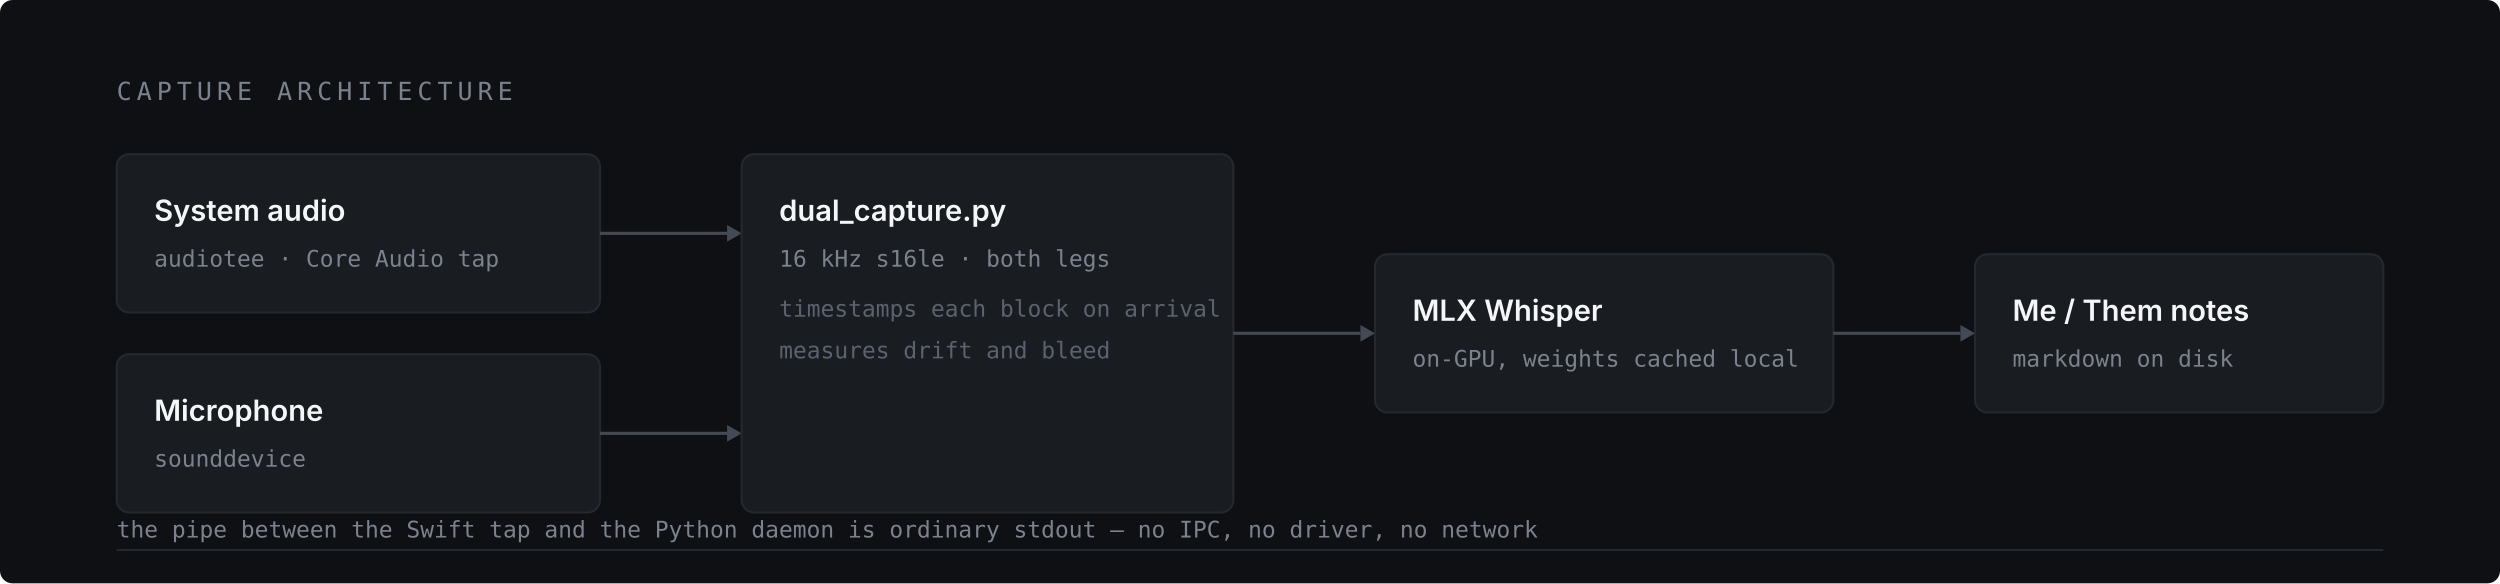
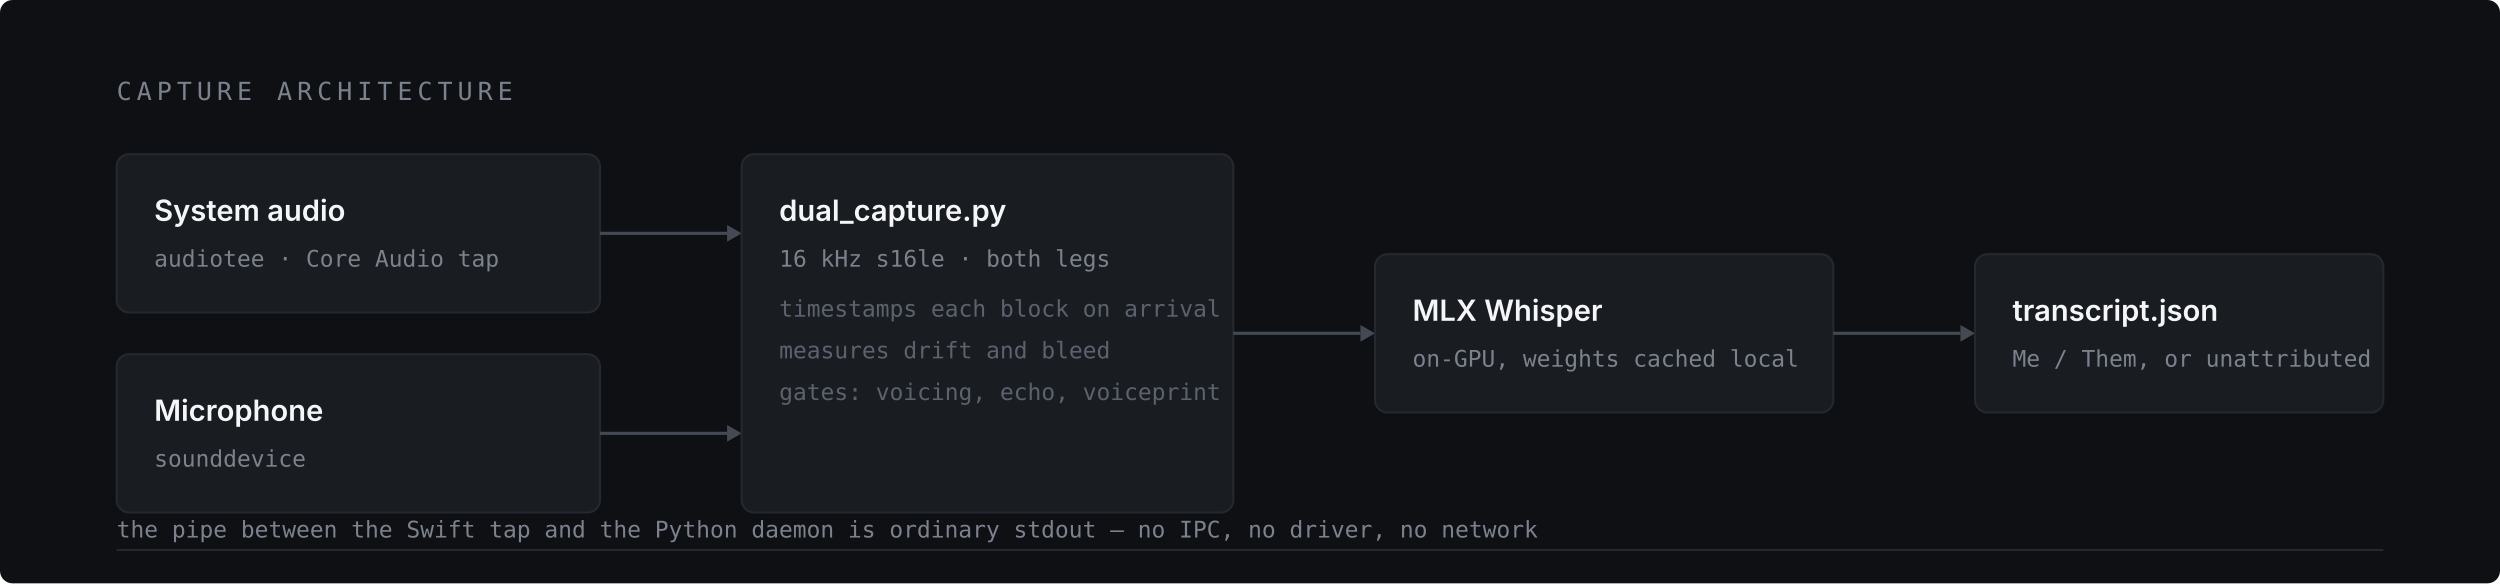
<svg xmlns="http://www.w3.org/2000/svg" width="1200" height="280" viewBox="0 0 1200 280" role="img" aria-labelledby="pipe-title pipe-desc">
  <rect width="1200" height="280" rx="6" fill="#0E1014" />
  <text x="56" y="48" font-family="ui-monospace, SFMono-Regular, Menlo, monospace" font-size="12" fill="#7C828D" letter-spacing="2.4">CAPTURE ARCHITECTURE</text>
  <g>
    <rect x="56" y="74" width="232" height="76" rx="6" fill="#191C21" stroke="#24282F" stroke-width="1" />
    <text x="74" y="106" font-family="-apple-system, BlinkMacSystemFont, 'Segoe UI', sans-serif" font-size="14" fill="#F5F6F7" font-weight="600">System audio</text>
    <text x="74" y="128" font-family="ui-monospace, SFMono-Regular, Menlo, monospace" font-size="11" fill="#7C828D">audiotee · Core Audio tap</text>
  </g>
  <g>
    <rect x="56" y="170" width="232" height="76" rx="6" fill="#191C21" stroke="#24282F" stroke-width="1" />
    <text x="74" y="202" font-family="-apple-system, BlinkMacSystemFont, 'Segoe UI', sans-serif" font-size="14" fill="#F5F6F7" font-weight="600">Microphone</text>
    <text x="74" y="224" font-family="ui-monospace, SFMono-Regular, Menlo, monospace" font-size="11" fill="#7C828D">sounddevice</text>
  </g>
  <line x1="288" y1="112" x2="349" y2="112" stroke="#444A54" stroke-width="1.5" />
  <path d="M 349 108 L 356 112 L 349 116 Z" fill="#444A54" />
  <line x1="288" y1="208" x2="349" y2="208" stroke="#444A54" stroke-width="1.5" />
  <path d="M 349 204 L 356 208 L 349 212 Z" fill="#444A54" />
  <g>
    <rect x="356" y="74" width="236" height="172" rx="6" fill="#191C21" stroke="#24282F" stroke-width="1" />
    <text x="374" y="106" font-family="-apple-system, BlinkMacSystemFont, 'Segoe UI', sans-serif" font-size="14" fill="#F5F6F7" font-weight="600">dual_capture.py</text>
    <text x="374" y="128" font-family="ui-monospace, SFMono-Regular, Menlo, monospace" font-size="11" fill="#7C828D">16 kHz s16le · both legs</text>
  </g>
  <text x="374" y="152" font-family="ui-monospace, SFMono-Regular, Menlo, monospace" font-size="11" fill="#5C626D">timestamps each block on arrival</text>
  <text x="374" y="172" font-family="ui-monospace, SFMono-Regular, Menlo, monospace" font-size="11" fill="#5C626D">measures drift and bleed</text>
+   <text x="374" y="192" font-family="ui-monospace, SFMono-Regular, Menlo, monospace" font-size="11" fill="#5C626D">gates: voicing, echo, voiceprint</text>
  <line x1="592" y1="160" x2="653" y2="160" stroke="#444A54" stroke-width="1.5" />
  <path d="M 653 156 L 660 160 L 653 164 Z" fill="#444A54" />
  <g>
    <rect x="660" y="122" width="220" height="76" rx="6" fill="#191C21" stroke="#24282F" stroke-width="1" />
    <text x="678" y="154" font-family="-apple-system, BlinkMacSystemFont, 'Segoe UI', sans-serif" font-size="14" fill="#F5F6F7" font-weight="600">MLX Whisper</text>
    <text x="678" y="176" font-family="ui-monospace, SFMono-Regular, Menlo, monospace" font-size="11" fill="#7C828D">on-GPU, weights cached local</text>
  </g>
  <line x1="880" y1="160" x2="941" y2="160" stroke="#444A54" stroke-width="1.5" />
  <path d="M 941 156 L 948 160 L 941 164 Z" fill="#444A54" />
  <g>
    <rect x="948" y="122" width="196" height="76" rx="6" fill="#191C21" stroke="#24282F" stroke-width="1" />
-     <text x="966" y="154" font-family="-apple-system, BlinkMacSystemFont, 'Segoe UI', sans-serif" font-size="14" fill="#F5F6F7" font-weight="600">Me / Them notes</text>
-     <text x="966" y="176" font-family="ui-monospace, SFMono-Regular, Menlo, monospace" font-size="11" fill="#7C828D">markdown on disk</text>
+     <text x="966" y="154" font-family="-apple-system, BlinkMacSystemFont, 'Segoe UI', sans-serif" font-size="14" fill="#F5F6F7" font-weight="600">transcript.json</text>
+     <text x="966" y="176" font-family="ui-monospace, SFMono-Regular, Menlo, monospace" font-size="11" fill="#7C828D">Me / Them, or unattributed</text>
  </g>
  <line x1="56" y1="264" x2="1144" y2="264" stroke="#24282F" stroke-width="1" />
  <text x="56" y="258" font-family="ui-monospace, SFMono-Regular, Menlo, monospace" font-size="11" fill="#7C828D">the pipe between the Swift tap and the Python daemon is ordinary stdout — no IPC, no driver, no network</text>
</svg>
